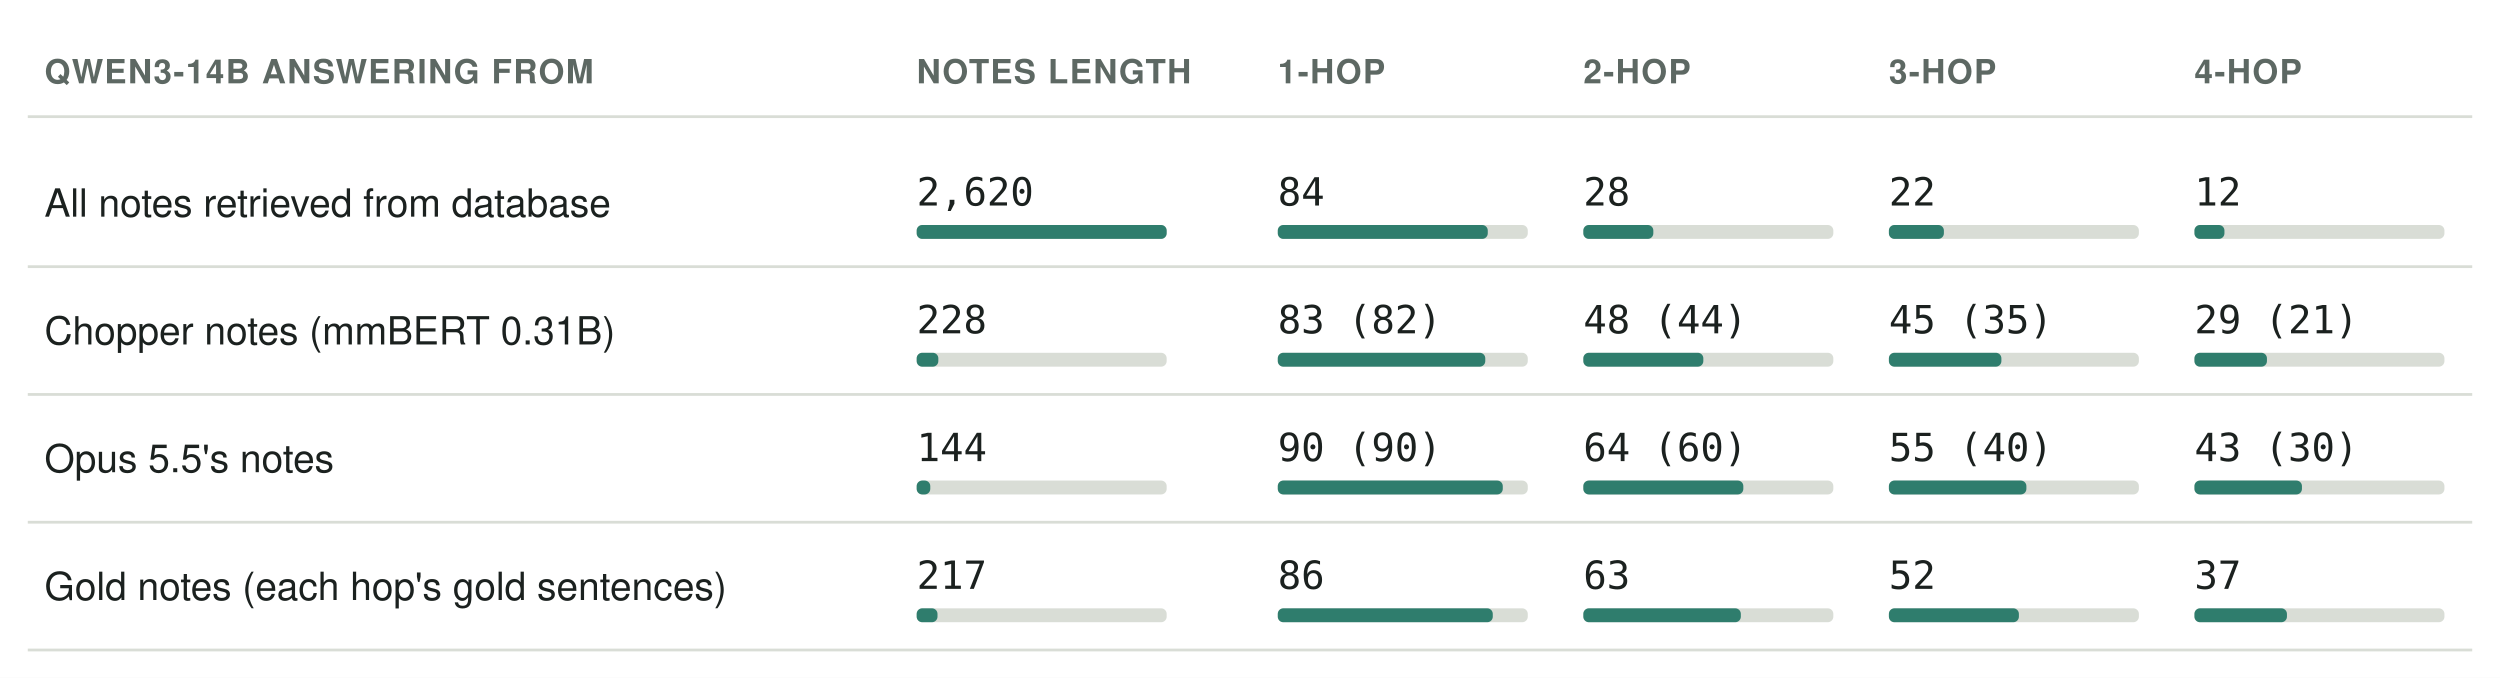
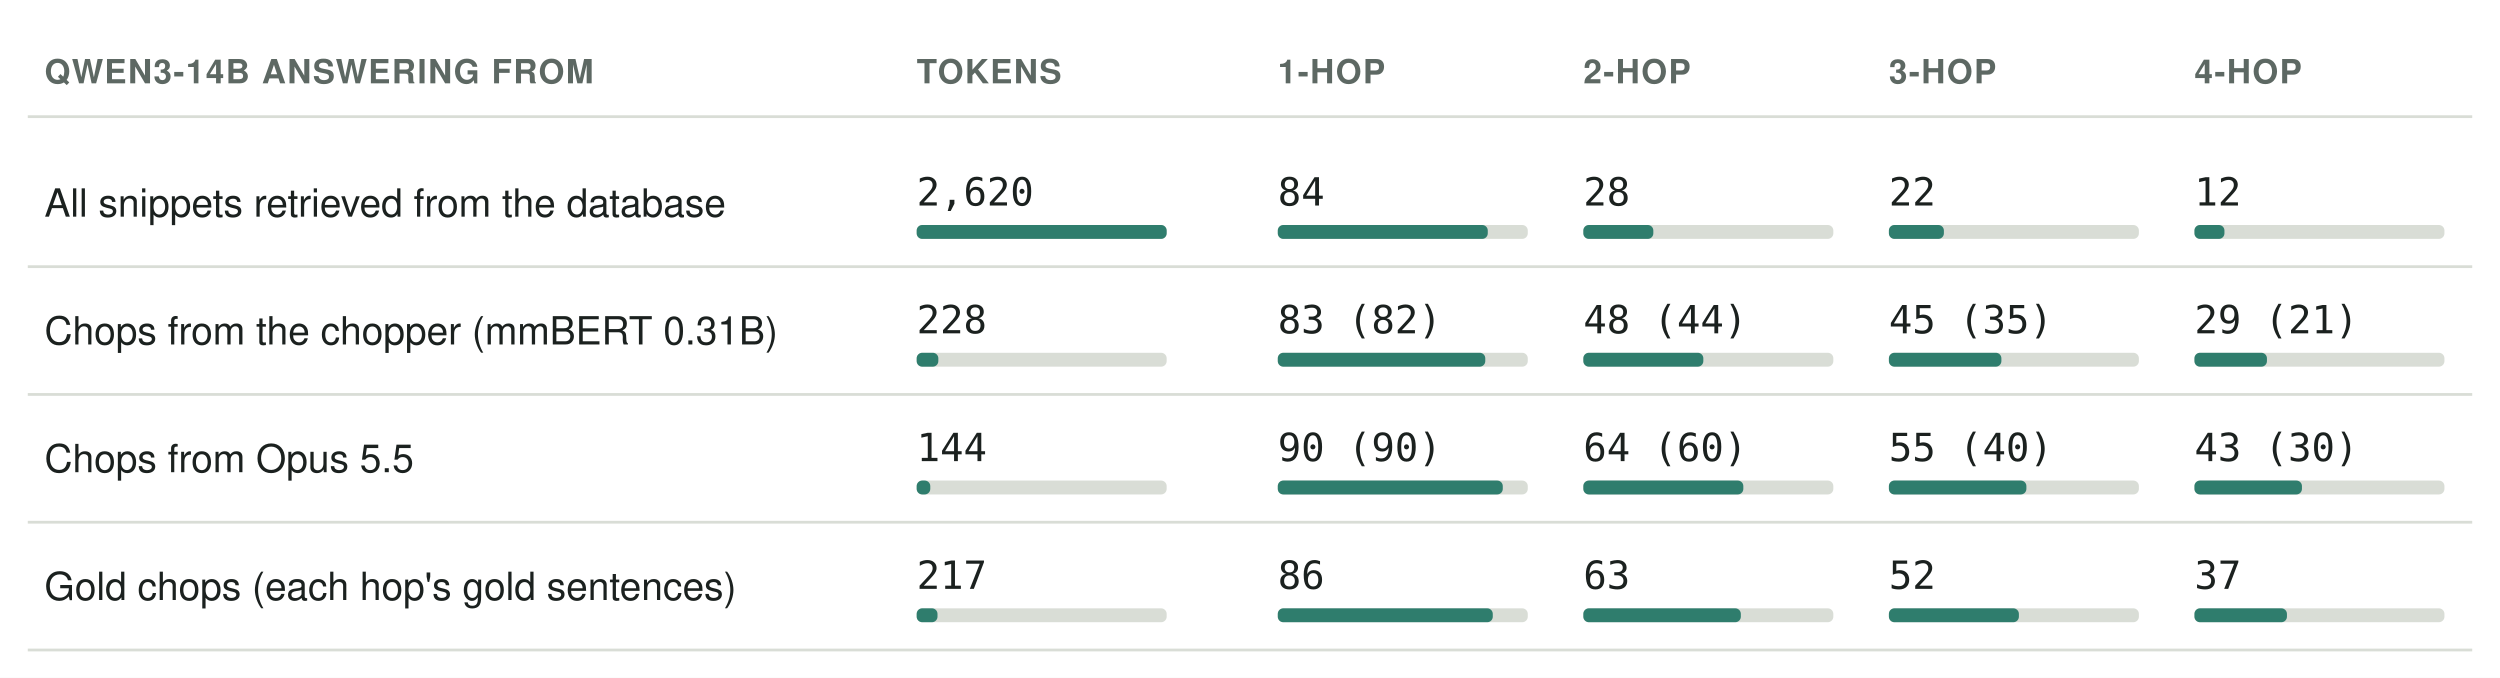
<svg xmlns="http://www.w3.org/2000/svg" viewBox="0 0 900 244" width="900" font-family="Helvetica, Arial, sans-serif">
  <rect width="100%" height="100%" fill="#ffffff" />
  <text x="16" y="30" font-size="12" font-weight="700" text-anchor="start" fill="#5d6863" letter-spacing=".5">QWEN3-14B ANSWERING FROM</text>
-   <text x="330" y="30" font-size="12" font-weight="700" text-anchor="start" fill="#5d6863" letter-spacing=".5">NOTES LENGTH</text>
+   <text x="330" y="30" font-size="12" font-weight="700" text-anchor="start" fill="#5d6863" letter-spacing=".5">TOKENS</text>
  <text x="460" y="30" font-size="12" font-weight="700" text-anchor="start" fill="#5d6863" letter-spacing=".5">1-HOP</text>
  <text x="570" y="30" font-size="12" font-weight="700" text-anchor="start" fill="#5d6863" letter-spacing=".5">2-HOP</text>
  <text x="680" y="30" font-size="12" font-weight="700" text-anchor="start" fill="#5d6863" letter-spacing=".5">3-HOP</text>
  <text x="790" y="30" font-size="12" font-weight="700" text-anchor="start" fill="#5d6863" letter-spacing=".5">4-HOP</text>
  <line x1="10" y1="42" x2="890" y2="42" stroke="#d9ddd6" />
-   <text x="16" y="78" font-size="14" fill="#1b211f">All notes retrieved from database</text>
+   <text x="16" y="78" font-size="14" fill="#1b211f">All snippets retrieved from the database</text>
  <text x="330" y="74" font-size="14" fill="#1b211f" font-family="Menlo, Consolas, monospace">2,620</text>
  <rect x="330" y="81" width="90" height="5" rx="2" fill="#d9ddd6" />
  <rect x="330" y="81" width="90.0" height="5" rx="2" fill="#2f7d6d" />
  <text x="460" y="74" font-size="14" fill="#1b211f" font-family="Menlo, Consolas, monospace">84</text>
  <rect x="460" y="81" width="90" height="5" rx="2" fill="#d9ddd6" />
  <rect x="460" y="81" width="75.6" height="5" rx="2" fill="#2f7d6d" />
  <text x="570" y="74" font-size="14" fill="#1b211f" font-family="Menlo, Consolas, monospace">28</text>
  <rect x="570" y="81" width="90" height="5" rx="2" fill="#d9ddd6" />
  <rect x="570" y="81" width="25.2" height="5" rx="2" fill="#2f7d6d" />
  <text x="680" y="74" font-size="14" fill="#1b211f" font-family="Menlo, Consolas, monospace">22</text>
  <rect x="680" y="81" width="90" height="5" rx="2" fill="#d9ddd6" />
  <rect x="680" y="81" width="19.8" height="5" rx="2" fill="#2f7d6d" />
  <text x="790" y="74" font-size="14" fill="#1b211f" font-family="Menlo, Consolas, monospace">12</text>
  <rect x="790" y="81" width="90" height="5" rx="2" fill="#d9ddd6" />
  <rect x="790" y="81" width="10.8" height="5" rx="2" fill="#2f7d6d" />
  <line x1="10" y1="96" x2="890" y2="96" stroke="#d9ddd6" />
-   <text x="16" y="124" font-size="14" fill="#1b211f">Chopper notes (mmBERT 0.31B)</text>
+   <text x="16" y="124" font-size="14" fill="#1b211f">Chops from the chopper (mmBERT 0.31B)</text>
  <text x="330" y="120" font-size="14" fill="#1b211f" font-family="Menlo, Consolas, monospace">228</text>
  <rect x="330" y="127" width="90" height="5" rx="2" fill="#d9ddd6" />
  <rect x="330" y="127" width="7.8" height="5" rx="2" fill="#2f7d6d" />
  <text x="460" y="120" font-size="14" fill="#1b211f" font-family="Menlo, Consolas, monospace">83 (82)</text>
  <rect x="460" y="127" width="90" height="5" rx="2" fill="#d9ddd6" />
  <rect x="460" y="127" width="74.7" height="5" rx="2" fill="#2f7d6d" />
  <text x="570" y="120" font-size="14" fill="#1b211f" font-family="Menlo, Consolas, monospace">48 (44)</text>
  <rect x="570" y="127" width="90" height="5" rx="2" fill="#d9ddd6" />
  <rect x="570" y="127" width="43.2" height="5" rx="2" fill="#2f7d6d" />
  <text x="680" y="120" font-size="14" fill="#1b211f" font-family="Menlo, Consolas, monospace">45 (35)</text>
  <rect x="680" y="127" width="90" height="5" rx="2" fill="#d9ddd6" />
  <rect x="680" y="127" width="40.5" height="5" rx="2" fill="#2f7d6d" />
  <text x="790" y="120" font-size="14" fill="#1b211f" font-family="Menlo, Consolas, monospace">29 (21)</text>
  <rect x="790" y="127" width="90" height="5" rx="2" fill="#d9ddd6" />
  <rect x="790" y="127" width="26.1" height="5" rx="2" fill="#2f7d6d" />
  <line x1="10" y1="142" x2="890" y2="142" stroke="#d9ddd6" />
-   <text x="16" y="170" font-size="14" fill="#1b211f">Opus 5.5's notes</text>
+   <text x="16" y="170" font-size="14" fill="#1b211f">Chops from Opus 5.5</text>
  <text x="330" y="166" font-size="14" fill="#1b211f" font-family="Menlo, Consolas, monospace">144</text>
  <rect x="330" y="173" width="90" height="5" rx="2" fill="#d9ddd6" />
  <rect x="330" y="173" width="4.9" height="5" rx="2" fill="#2f7d6d" />
  <text x="460" y="166" font-size="14" fill="#1b211f" font-family="Menlo, Consolas, monospace">90 (90)</text>
  <rect x="460" y="173" width="90" height="5" rx="2" fill="#d9ddd6" />
  <rect x="460" y="173" width="81.0" height="5" rx="2" fill="#2f7d6d" />
  <text x="570" y="166" font-size="14" fill="#1b211f" font-family="Menlo, Consolas, monospace">64 (60)</text>
  <rect x="570" y="173" width="90" height="5" rx="2" fill="#d9ddd6" />
  <rect x="570" y="173" width="57.6" height="5" rx="2" fill="#2f7d6d" />
  <text x="680" y="166" font-size="14" fill="#1b211f" font-family="Menlo, Consolas, monospace">55 (40)</text>
  <rect x="680" y="173" width="90" height="5" rx="2" fill="#d9ddd6" />
  <rect x="680" y="173" width="49.5" height="5" rx="2" fill="#2f7d6d" />
  <text x="790" y="166" font-size="14" fill="#1b211f" font-family="Menlo, Consolas, monospace">43 (30)</text>
  <rect x="790" y="173" width="90" height="5" rx="2" fill="#d9ddd6" />
  <rect x="790" y="173" width="38.7" height="5" rx="2" fill="#2f7d6d" />
  <line x1="10" y1="188" x2="890" y2="188" stroke="#d9ddd6" />
-   <text x="16" y="216" font-size="14" fill="#1b211f">Gold notes (each hop's gold sentences)</text>
+   <text x="16" y="216" font-size="14" fill="#1b211f">Gold chops (each hop's gold sentences)</text>
  <text x="330" y="212" font-size="14" fill="#1b211f" font-family="Menlo, Consolas, monospace">217</text>
  <rect x="330" y="219" width="90" height="5" rx="2" fill="#d9ddd6" />
  <rect x="330" y="219" width="7.5" height="5" rx="2" fill="#2f7d6d" />
  <text x="460" y="212" font-size="14" fill="#1b211f" font-family="Menlo, Consolas, monospace">86</text>
  <rect x="460" y="219" width="90" height="5" rx="2" fill="#d9ddd6" />
  <rect x="460" y="219" width="77.4" height="5" rx="2" fill="#2f7d6d" />
  <text x="570" y="212" font-size="14" fill="#1b211f" font-family="Menlo, Consolas, monospace">63</text>
  <rect x="570" y="219" width="90" height="5" rx="2" fill="#d9ddd6" />
  <rect x="570" y="219" width="56.7" height="5" rx="2" fill="#2f7d6d" />
  <text x="680" y="212" font-size="14" fill="#1b211f" font-family="Menlo, Consolas, monospace">52</text>
  <rect x="680" y="219" width="90" height="5" rx="2" fill="#d9ddd6" />
  <rect x="680" y="219" width="46.8" height="5" rx="2" fill="#2f7d6d" />
  <text x="790" y="212" font-size="14" fill="#1b211f" font-family="Menlo, Consolas, monospace">37</text>
  <rect x="790" y="219" width="90" height="5" rx="2" fill="#d9ddd6" />
  <rect x="790" y="219" width="33.3" height="5" rx="2" fill="#2f7d6d" />
  <line x1="10" y1="234" x2="890" y2="234" stroke="#d9ddd6" />
</svg>
